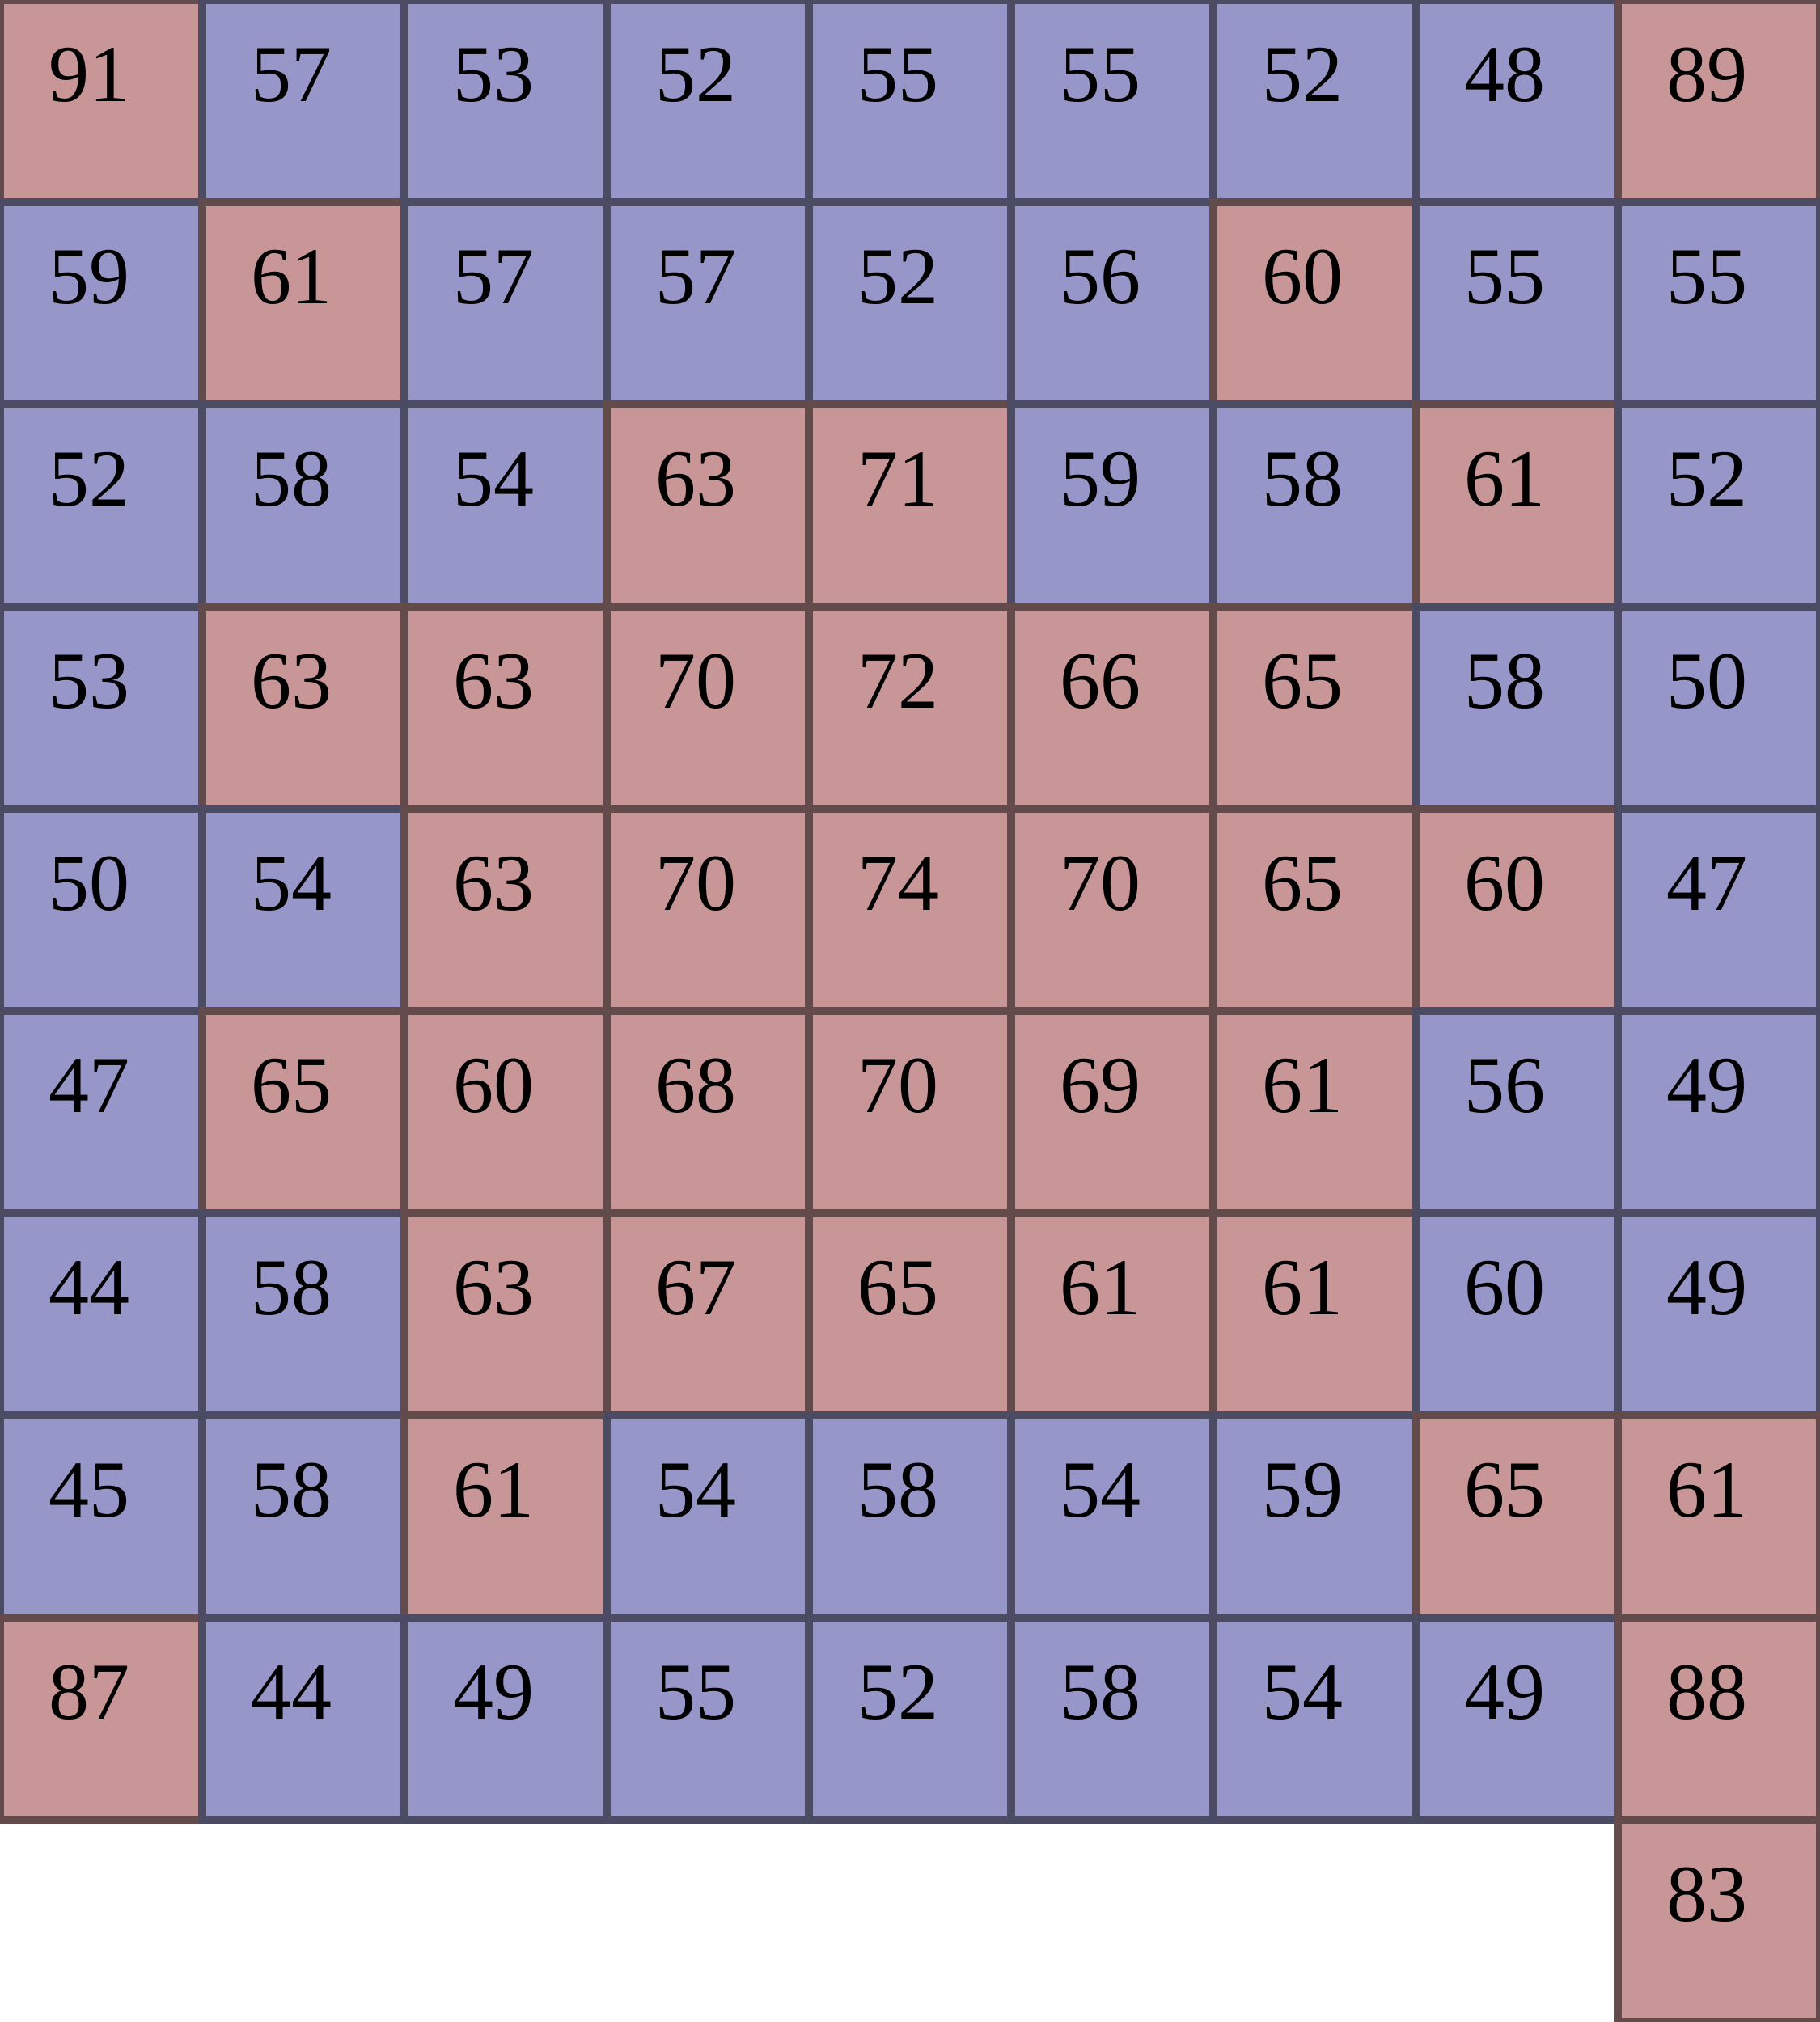
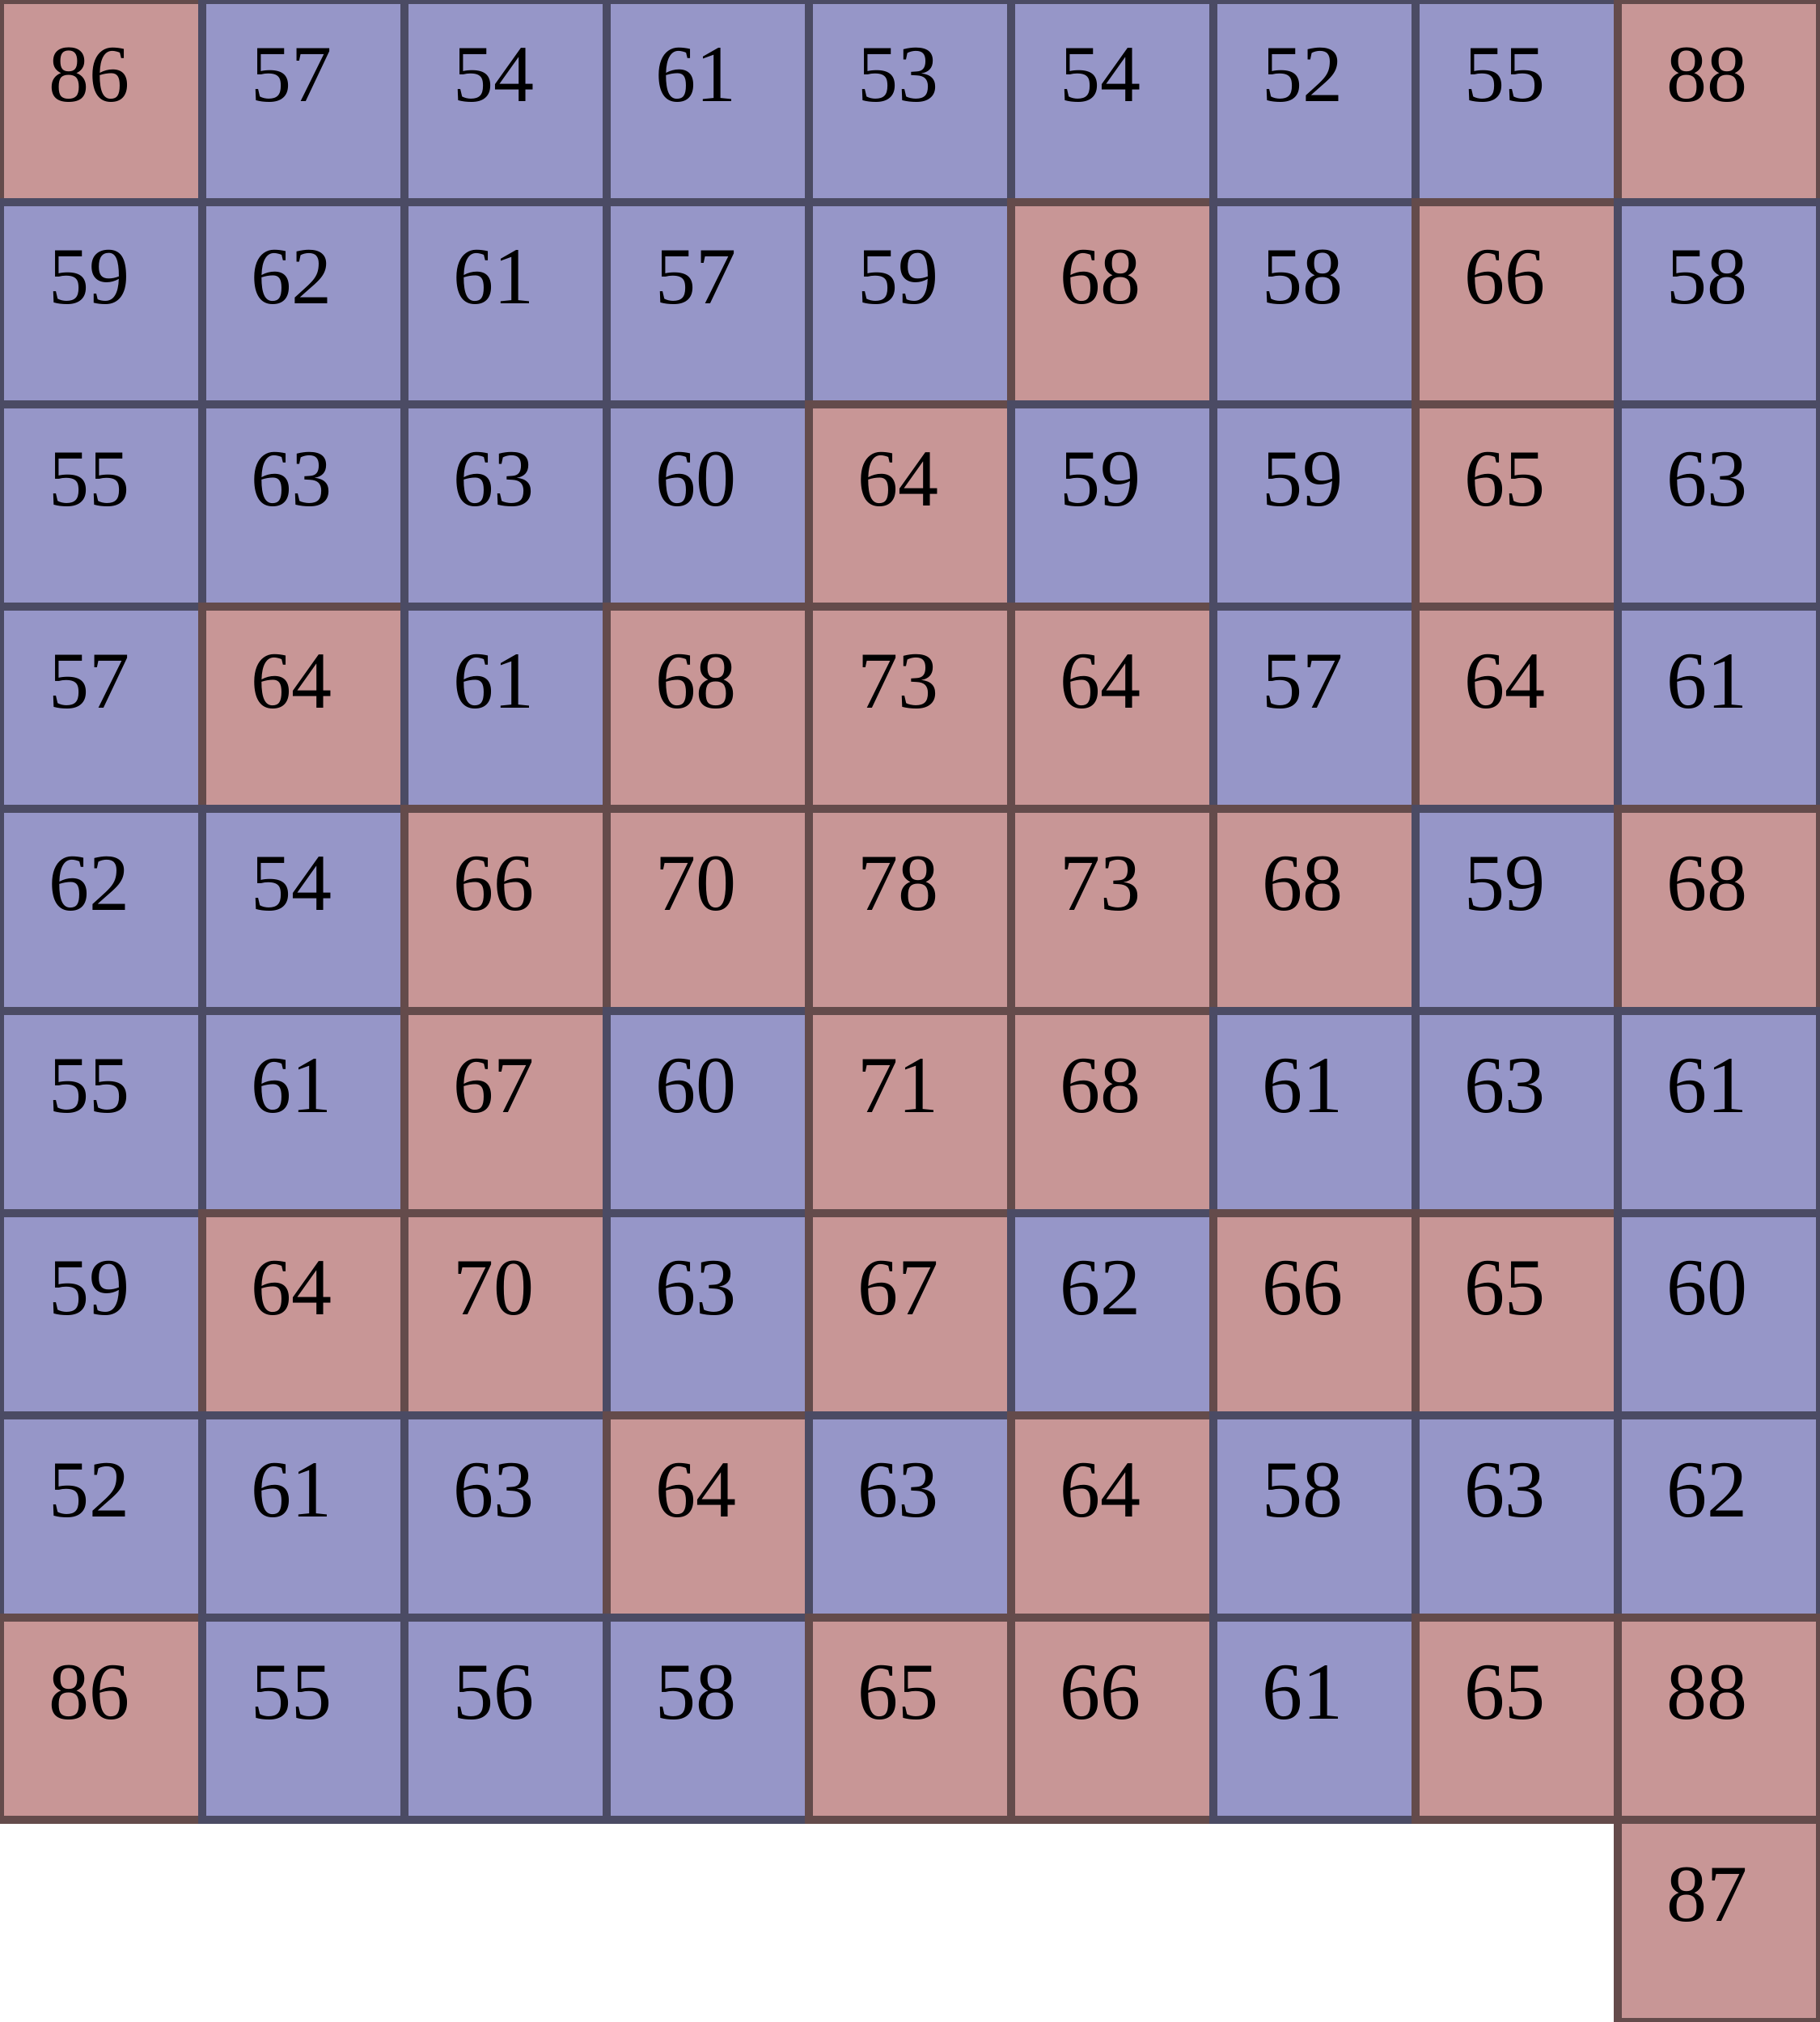
<svg xmlns="http://www.w3.org/2000/svg" version="1.1" width="450" height="500">
  <rect x="0" y="0" width="50" height="50" fill="rgb(200,150,150)" stroke-width="2" stroke="rgb(100,75,75)" />
-   <text x="12" y="25" style="font-size: 20px; ">91</text>
+   <text x="12" y="25" style="font-size: 20px; ">86</text>
  <rect x="50" y="0" width="50" height="50" fill="rgb(150,150,200)" stroke-width="2" stroke="rgb(75,75,100)" />
  <text x="62" y="25" style="font-size: 20px; ">57</text>
  <rect x="100" y="0" width="50" height="50" fill="rgb(150,150,200)" stroke-width="2" stroke="rgb(75,75,100)" />
-   <text x="112" y="25" style="font-size: 20px; ">53</text>
+   <text x="112" y="25" style="font-size: 20px; ">54</text>
  <rect x="150" y="0" width="50" height="50" fill="rgb(150,150,200)" stroke-width="2" stroke="rgb(75,75,100)" />
-   <text x="162" y="25" style="font-size: 20px; ">52</text>
+   <text x="162" y="25" style="font-size: 20px; ">61</text>
  <rect x="200" y="0" width="50" height="50" fill="rgb(150,150,200)" stroke-width="2" stroke="rgb(75,75,100)" />
-   <text x="212" y="25" style="font-size: 20px; ">55</text>
+   <text x="212" y="25" style="font-size: 20px; ">53</text>
  <rect x="250" y="0" width="50" height="50" fill="rgb(150,150,200)" stroke-width="2" stroke="rgb(75,75,100)" />
-   <text x="262" y="25" style="font-size: 20px; ">55</text>
+   <text x="262" y="25" style="font-size: 20px; ">54</text>
  <rect x="300" y="0" width="50" height="50" fill="rgb(150,150,200)" stroke-width="2" stroke="rgb(75,75,100)" />
  <text x="312" y="25" style="font-size: 20px; ">52</text>
  <rect x="350" y="0" width="50" height="50" fill="rgb(150,150,200)" stroke-width="2" stroke="rgb(75,75,100)" />
-   <text x="362" y="25" style="font-size: 20px; ">48</text>
+   <text x="362" y="25" style="font-size: 20px; ">55</text>
  <rect x="400" y="0" width="50" height="50" fill="rgb(200,150,150)" stroke-width="2" stroke="rgb(100,75,75)" />
-   <text x="412" y="25" style="font-size: 20px; ">89</text>
+   <text x="412" y="25" style="font-size: 20px; ">88</text>
  <rect x="0" y="50" width="50" height="50" fill="rgb(150,150,200)" stroke-width="2" stroke="rgb(75,75,100)" />
  <text x="12" y="75" style="font-size: 20px; ">59</text>
-   <rect x="50" y="50" width="50" height="50" fill="rgb(200,150,150)" stroke-width="2" stroke="rgb(100,75,75)" />
-   <text x="62" y="75" style="font-size: 20px; ">61</text>
+   <rect x="50" y="50" width="50" height="50" fill="rgb(150,150,200)" stroke-width="2" stroke="rgb(75,75,100)" />
+   <text x="62" y="75" style="font-size: 20px; ">62</text>
  <rect x="100" y="50" width="50" height="50" fill="rgb(150,150,200)" stroke-width="2" stroke="rgb(75,75,100)" />
-   <text x="112" y="75" style="font-size: 20px; ">57</text>
+   <text x="112" y="75" style="font-size: 20px; ">61</text>
  <rect x="150" y="50" width="50" height="50" fill="rgb(150,150,200)" stroke-width="2" stroke="rgb(75,75,100)" />
  <text x="162" y="75" style="font-size: 20px; ">57</text>
  <rect x="200" y="50" width="50" height="50" fill="rgb(150,150,200)" stroke-width="2" stroke="rgb(75,75,100)" />
-   <text x="212" y="75" style="font-size: 20px; ">52</text>
-   <rect x="250" y="50" width="50" height="50" fill="rgb(150,150,200)" stroke-width="2" stroke="rgb(75,75,100)" />
-   <text x="262" y="75" style="font-size: 20px; ">56</text>
-   <rect x="300" y="50" width="50" height="50" fill="rgb(200,150,150)" stroke-width="2" stroke="rgb(100,75,75)" />
-   <text x="312" y="75" style="font-size: 20px; ">60</text>
-   <rect x="350" y="50" width="50" height="50" fill="rgb(150,150,200)" stroke-width="2" stroke="rgb(75,75,100)" />
-   <text x="362" y="75" style="font-size: 20px; ">55</text>
+   <text x="212" y="75" style="font-size: 20px; ">59</text>
+   <rect x="250" y="50" width="50" height="50" fill="rgb(200,150,150)" stroke-width="2" stroke="rgb(100,75,75)" />
+   <text x="262" y="75" style="font-size: 20px; ">68</text>
+   <rect x="300" y="50" width="50" height="50" fill="rgb(150,150,200)" stroke-width="2" stroke="rgb(75,75,100)" />
+   <text x="312" y="75" style="font-size: 20px; ">58</text>
+   <rect x="350" y="50" width="50" height="50" fill="rgb(200,150,150)" stroke-width="2" stroke="rgb(100,75,75)" />
+   <text x="362" y="75" style="font-size: 20px; ">66</text>
  <rect x="400" y="50" width="50" height="50" fill="rgb(150,150,200)" stroke-width="2" stroke="rgb(75,75,100)" />
-   <text x="412" y="75" style="font-size: 20px; ">55</text>
+   <text x="412" y="75" style="font-size: 20px; ">58</text>
  <rect x="0" y="100" width="50" height="50" fill="rgb(150,150,200)" stroke-width="2" stroke="rgb(75,75,100)" />
-   <text x="12" y="125" style="font-size: 20px; ">52</text>
+   <text x="12" y="125" style="font-size: 20px; ">55</text>
  <rect x="50" y="100" width="50" height="50" fill="rgb(150,150,200)" stroke-width="2" stroke="rgb(75,75,100)" />
-   <text x="62" y="125" style="font-size: 20px; ">58</text>
+   <text x="62" y="125" style="font-size: 20px; ">63</text>
  <rect x="100" y="100" width="50" height="50" fill="rgb(150,150,200)" stroke-width="2" stroke="rgb(75,75,100)" />
-   <text x="112" y="125" style="font-size: 20px; ">54</text>
-   <rect x="150" y="100" width="50" height="50" fill="rgb(200,150,150)" stroke-width="2" stroke="rgb(100,75,75)" />
-   <text x="162" y="125" style="font-size: 20px; ">63</text>
+   <text x="112" y="125" style="font-size: 20px; ">63</text>
+   <rect x="150" y="100" width="50" height="50" fill="rgb(150,150,200)" stroke-width="2" stroke="rgb(75,75,100)" />
+   <text x="162" y="125" style="font-size: 20px; ">60</text>
  <rect x="200" y="100" width="50" height="50" fill="rgb(200,150,150)" stroke-width="2" stroke="rgb(100,75,75)" />
-   <text x="212" y="125" style="font-size: 20px; ">71</text>
+   <text x="212" y="125" style="font-size: 20px; ">64</text>
  <rect x="250" y="100" width="50" height="50" fill="rgb(150,150,200)" stroke-width="2" stroke="rgb(75,75,100)" />
  <text x="262" y="125" style="font-size: 20px; ">59</text>
  <rect x="300" y="100" width="50" height="50" fill="rgb(150,150,200)" stroke-width="2" stroke="rgb(75,75,100)" />
-   <text x="312" y="125" style="font-size: 20px; ">58</text>
+   <text x="312" y="125" style="font-size: 20px; ">59</text>
  <rect x="350" y="100" width="50" height="50" fill="rgb(200,150,150)" stroke-width="2" stroke="rgb(100,75,75)" />
-   <text x="362" y="125" style="font-size: 20px; ">61</text>
+   <text x="362" y="125" style="font-size: 20px; ">65</text>
  <rect x="400" y="100" width="50" height="50" fill="rgb(150,150,200)" stroke-width="2" stroke="rgb(75,75,100)" />
-   <text x="412" y="125" style="font-size: 20px; ">52</text>
+   <text x="412" y="125" style="font-size: 20px; ">63</text>
  <rect x="0" y="150" width="50" height="50" fill="rgb(150,150,200)" stroke-width="2" stroke="rgb(75,75,100)" />
-   <text x="12" y="175" style="font-size: 20px; ">53</text>
+   <text x="12" y="175" style="font-size: 20px; ">57</text>
  <rect x="50" y="150" width="50" height="50" fill="rgb(200,150,150)" stroke-width="2" stroke="rgb(100,75,75)" />
-   <text x="62" y="175" style="font-size: 20px; ">63</text>
-   <rect x="100" y="150" width="50" height="50" fill="rgb(200,150,150)" stroke-width="2" stroke="rgb(100,75,75)" />
-   <text x="112" y="175" style="font-size: 20px; ">63</text>
+   <text x="62" y="175" style="font-size: 20px; ">64</text>
+   <rect x="100" y="150" width="50" height="50" fill="rgb(150,150,200)" stroke-width="2" stroke="rgb(75,75,100)" />
+   <text x="112" y="175" style="font-size: 20px; ">61</text>
  <rect x="150" y="150" width="50" height="50" fill="rgb(200,150,150)" stroke-width="2" stroke="rgb(100,75,75)" />
-   <text x="162" y="175" style="font-size: 20px; ">70</text>
+   <text x="162" y="175" style="font-size: 20px; ">68</text>
  <rect x="200" y="150" width="50" height="50" fill="rgb(200,150,150)" stroke-width="2" stroke="rgb(100,75,75)" />
-   <text x="212" y="175" style="font-size: 20px; ">72</text>
+   <text x="212" y="175" style="font-size: 20px; ">73</text>
  <rect x="250" y="150" width="50" height="50" fill="rgb(200,150,150)" stroke-width="2" stroke="rgb(100,75,75)" />
-   <text x="262" y="175" style="font-size: 20px; ">66</text>
-   <rect x="300" y="150" width="50" height="50" fill="rgb(200,150,150)" stroke-width="2" stroke="rgb(100,75,75)" />
-   <text x="312" y="175" style="font-size: 20px; ">65</text>
-   <rect x="350" y="150" width="50" height="50" fill="rgb(150,150,200)" stroke-width="2" stroke="rgb(75,75,100)" />
-   <text x="362" y="175" style="font-size: 20px; ">58</text>
+   <text x="262" y="175" style="font-size: 20px; ">64</text>
+   <rect x="300" y="150" width="50" height="50" fill="rgb(150,150,200)" stroke-width="2" stroke="rgb(75,75,100)" />
+   <text x="312" y="175" style="font-size: 20px; ">57</text>
+   <rect x="350" y="150" width="50" height="50" fill="rgb(200,150,150)" stroke-width="2" stroke="rgb(100,75,75)" />
+   <text x="362" y="175" style="font-size: 20px; ">64</text>
  <rect x="400" y="150" width="50" height="50" fill="rgb(150,150,200)" stroke-width="2" stroke="rgb(75,75,100)" />
-   <text x="412" y="175" style="font-size: 20px; ">50</text>
+   <text x="412" y="175" style="font-size: 20px; ">61</text>
  <rect x="0" y="200" width="50" height="50" fill="rgb(150,150,200)" stroke-width="2" stroke="rgb(75,75,100)" />
-   <text x="12" y="225" style="font-size: 20px; ">50</text>
+   <text x="12" y="225" style="font-size: 20px; ">62</text>
  <rect x="50" y="200" width="50" height="50" fill="rgb(150,150,200)" stroke-width="2" stroke="rgb(75,75,100)" />
  <text x="62" y="225" style="font-size: 20px; ">54</text>
  <rect x="100" y="200" width="50" height="50" fill="rgb(200,150,150)" stroke-width="2" stroke="rgb(100,75,75)" />
-   <text x="112" y="225" style="font-size: 20px; ">63</text>
+   <text x="112" y="225" style="font-size: 20px; ">66</text>
  <rect x="150" y="200" width="50" height="50" fill="rgb(200,150,150)" stroke-width="2" stroke="rgb(100,75,75)" />
  <text x="162" y="225" style="font-size: 20px; ">70</text>
  <rect x="200" y="200" width="50" height="50" fill="rgb(200,150,150)" stroke-width="2" stroke="rgb(100,75,75)" />
-   <text x="212" y="225" style="font-size: 20px; ">74</text>
+   <text x="212" y="225" style="font-size: 20px; ">78</text>
  <rect x="250" y="200" width="50" height="50" fill="rgb(200,150,150)" stroke-width="2" stroke="rgb(100,75,75)" />
-   <text x="262" y="225" style="font-size: 20px; ">70</text>
+   <text x="262" y="225" style="font-size: 20px; ">73</text>
  <rect x="300" y="200" width="50" height="50" fill="rgb(200,150,150)" stroke-width="2" stroke="rgb(100,75,75)" />
-   <text x="312" y="225" style="font-size: 20px; ">65</text>
-   <rect x="350" y="200" width="50" height="50" fill="rgb(200,150,150)" stroke-width="2" stroke="rgb(100,75,75)" />
-   <text x="362" y="225" style="font-size: 20px; ">60</text>
-   <rect x="400" y="200" width="50" height="50" fill="rgb(150,150,200)" stroke-width="2" stroke="rgb(75,75,100)" />
-   <text x="412" y="225" style="font-size: 20px; ">47</text>
+   <text x="312" y="225" style="font-size: 20px; ">68</text>
+   <rect x="350" y="200" width="50" height="50" fill="rgb(150,150,200)" stroke-width="2" stroke="rgb(75,75,100)" />
+   <text x="362" y="225" style="font-size: 20px; ">59</text>
+   <rect x="400" y="200" width="50" height="50" fill="rgb(200,150,150)" stroke-width="2" stroke="rgb(100,75,75)" />
+   <text x="412" y="225" style="font-size: 20px; ">68</text>
  <rect x="0" y="250" width="50" height="50" fill="rgb(150,150,200)" stroke-width="2" stroke="rgb(75,75,100)" />
-   <text x="12" y="275" style="font-size: 20px; ">47</text>
-   <rect x="50" y="250" width="50" height="50" fill="rgb(200,150,150)" stroke-width="2" stroke="rgb(100,75,75)" />
-   <text x="62" y="275" style="font-size: 20px; ">65</text>
+   <text x="12" y="275" style="font-size: 20px; ">55</text>
+   <rect x="50" y="250" width="50" height="50" fill="rgb(150,150,200)" stroke-width="2" stroke="rgb(75,75,100)" />
+   <text x="62" y="275" style="font-size: 20px; ">61</text>
  <rect x="100" y="250" width="50" height="50" fill="rgb(200,150,150)" stroke-width="2" stroke="rgb(100,75,75)" />
-   <text x="112" y="275" style="font-size: 20px; ">60</text>
-   <rect x="150" y="250" width="50" height="50" fill="rgb(200,150,150)" stroke-width="2" stroke="rgb(100,75,75)" />
-   <text x="162" y="275" style="font-size: 20px; ">68</text>
+   <text x="112" y="275" style="font-size: 20px; ">67</text>
+   <rect x="150" y="250" width="50" height="50" fill="rgb(150,150,200)" stroke-width="2" stroke="rgb(75,75,100)" />
+   <text x="162" y="275" style="font-size: 20px; ">60</text>
  <rect x="200" y="250" width="50" height="50" fill="rgb(200,150,150)" stroke-width="2" stroke="rgb(100,75,75)" />
-   <text x="212" y="275" style="font-size: 20px; ">70</text>
+   <text x="212" y="275" style="font-size: 20px; ">71</text>
  <rect x="250" y="250" width="50" height="50" fill="rgb(200,150,150)" stroke-width="2" stroke="rgb(100,75,75)" />
-   <text x="262" y="275" style="font-size: 20px; ">69</text>
-   <rect x="300" y="250" width="50" height="50" fill="rgb(200,150,150)" stroke-width="2" stroke="rgb(100,75,75)" />
+   <text x="262" y="275" style="font-size: 20px; ">68</text>
+   <rect x="300" y="250" width="50" height="50" fill="rgb(150,150,200)" stroke-width="2" stroke="rgb(75,75,100)" />
  <text x="312" y="275" style="font-size: 20px; ">61</text>
  <rect x="350" y="250" width="50" height="50" fill="rgb(150,150,200)" stroke-width="2" stroke="rgb(75,75,100)" />
-   <text x="362" y="275" style="font-size: 20px; ">56</text>
+   <text x="362" y="275" style="font-size: 20px; ">63</text>
  <rect x="400" y="250" width="50" height="50" fill="rgb(150,150,200)" stroke-width="2" stroke="rgb(75,75,100)" />
-   <text x="412" y="275" style="font-size: 20px; ">49</text>
+   <text x="412" y="275" style="font-size: 20px; ">61</text>
  <rect x="0" y="300" width="50" height="50" fill="rgb(150,150,200)" stroke-width="2" stroke="rgb(75,75,100)" />
-   <text x="12" y="325" style="font-size: 20px; ">44</text>
-   <rect x="50" y="300" width="50" height="50" fill="rgb(150,150,200)" stroke-width="2" stroke="rgb(75,75,100)" />
-   <text x="62" y="325" style="font-size: 20px; ">58</text>
+   <text x="12" y="325" style="font-size: 20px; ">59</text>
+   <rect x="50" y="300" width="50" height="50" fill="rgb(200,150,150)" stroke-width="2" stroke="rgb(100,75,75)" />
+   <text x="62" y="325" style="font-size: 20px; ">64</text>
  <rect x="100" y="300" width="50" height="50" fill="rgb(200,150,150)" stroke-width="2" stroke="rgb(100,75,75)" />
-   <text x="112" y="325" style="font-size: 20px; ">63</text>
-   <rect x="150" y="300" width="50" height="50" fill="rgb(200,150,150)" stroke-width="2" stroke="rgb(100,75,75)" />
-   <text x="162" y="325" style="font-size: 20px; ">67</text>
+   <text x="112" y="325" style="font-size: 20px; ">70</text>
+   <rect x="150" y="300" width="50" height="50" fill="rgb(150,150,200)" stroke-width="2" stroke="rgb(75,75,100)" />
+   <text x="162" y="325" style="font-size: 20px; ">63</text>
  <rect x="200" y="300" width="50" height="50" fill="rgb(200,150,150)" stroke-width="2" stroke="rgb(100,75,75)" />
-   <text x="212" y="325" style="font-size: 20px; ">65</text>
-   <rect x="250" y="300" width="50" height="50" fill="rgb(200,150,150)" stroke-width="2" stroke="rgb(100,75,75)" />
-   <text x="262" y="325" style="font-size: 20px; ">61</text>
+   <text x="212" y="325" style="font-size: 20px; ">67</text>
+   <rect x="250" y="300" width="50" height="50" fill="rgb(150,150,200)" stroke-width="2" stroke="rgb(75,75,100)" />
+   <text x="262" y="325" style="font-size: 20px; ">62</text>
  <rect x="300" y="300" width="50" height="50" fill="rgb(200,150,150)" stroke-width="2" stroke="rgb(100,75,75)" />
-   <text x="312" y="325" style="font-size: 20px; ">61</text>
-   <rect x="350" y="300" width="50" height="50" fill="rgb(150,150,200)" stroke-width="2" stroke="rgb(75,75,100)" />
-   <text x="362" y="325" style="font-size: 20px; ">60</text>
+   <text x="312" y="325" style="font-size: 20px; ">66</text>
+   <rect x="350" y="300" width="50" height="50" fill="rgb(200,150,150)" stroke-width="2" stroke="rgb(100,75,75)" />
+   <text x="362" y="325" style="font-size: 20px; ">65</text>
  <rect x="400" y="300" width="50" height="50" fill="rgb(150,150,200)" stroke-width="2" stroke="rgb(75,75,100)" />
-   <text x="412" y="325" style="font-size: 20px; ">49</text>
+   <text x="412" y="325" style="font-size: 20px; ">60</text>
  <rect x="0" y="350" width="50" height="50" fill="rgb(150,150,200)" stroke-width="2" stroke="rgb(75,75,100)" />
-   <text x="12" y="375" style="font-size: 20px; ">45</text>
+   <text x="12" y="375" style="font-size: 20px; ">52</text>
  <rect x="50" y="350" width="50" height="50" fill="rgb(150,150,200)" stroke-width="2" stroke="rgb(75,75,100)" />
-   <text x="62" y="375" style="font-size: 20px; ">58</text>
-   <rect x="100" y="350" width="50" height="50" fill="rgb(200,150,150)" stroke-width="2" stroke="rgb(100,75,75)" />
-   <text x="112" y="375" style="font-size: 20px; ">61</text>
-   <rect x="150" y="350" width="50" height="50" fill="rgb(150,150,200)" stroke-width="2" stroke="rgb(75,75,100)" />
-   <text x="162" y="375" style="font-size: 20px; ">54</text>
+   <text x="62" y="375" style="font-size: 20px; ">61</text>
+   <rect x="100" y="350" width="50" height="50" fill="rgb(150,150,200)" stroke-width="2" stroke="rgb(75,75,100)" />
+   <text x="112" y="375" style="font-size: 20px; ">63</text>
+   <rect x="150" y="350" width="50" height="50" fill="rgb(200,150,150)" stroke-width="2" stroke="rgb(100,75,75)" />
+   <text x="162" y="375" style="font-size: 20px; ">64</text>
  <rect x="200" y="350" width="50" height="50" fill="rgb(150,150,200)" stroke-width="2" stroke="rgb(75,75,100)" />
-   <text x="212" y="375" style="font-size: 20px; ">58</text>
-   <rect x="250" y="350" width="50" height="50" fill="rgb(150,150,200)" stroke-width="2" stroke="rgb(75,75,100)" />
-   <text x="262" y="375" style="font-size: 20px; ">54</text>
+   <text x="212" y="375" style="font-size: 20px; ">63</text>
+   <rect x="250" y="350" width="50" height="50" fill="rgb(200,150,150)" stroke-width="2" stroke="rgb(100,75,75)" />
+   <text x="262" y="375" style="font-size: 20px; ">64</text>
  <rect x="300" y="350" width="50" height="50" fill="rgb(150,150,200)" stroke-width="2" stroke="rgb(75,75,100)" />
-   <text x="312" y="375" style="font-size: 20px; ">59</text>
-   <rect x="350" y="350" width="50" height="50" fill="rgb(200,150,150)" stroke-width="2" stroke="rgb(100,75,75)" />
-   <text x="362" y="375" style="font-size: 20px; ">65</text>
-   <rect x="400" y="350" width="50" height="50" fill="rgb(200,150,150)" stroke-width="2" stroke="rgb(100,75,75)" />
-   <text x="412" y="375" style="font-size: 20px; ">61</text>
+   <text x="312" y="375" style="font-size: 20px; ">58</text>
+   <rect x="350" y="350" width="50" height="50" fill="rgb(150,150,200)" stroke-width="2" stroke="rgb(75,75,100)" />
+   <text x="362" y="375" style="font-size: 20px; ">63</text>
+   <rect x="400" y="350" width="50" height="50" fill="rgb(150,150,200)" stroke-width="2" stroke="rgb(75,75,100)" />
+   <text x="412" y="375" style="font-size: 20px; ">62</text>
  <rect x="0" y="400" width="50" height="50" fill="rgb(200,150,150)" stroke-width="2" stroke="rgb(100,75,75)" />
-   <text x="12" y="425" style="font-size: 20px; ">87</text>
+   <text x="12" y="425" style="font-size: 20px; ">86</text>
  <rect x="50" y="400" width="50" height="50" fill="rgb(150,150,200)" stroke-width="2" stroke="rgb(75,75,100)" />
-   <text x="62" y="425" style="font-size: 20px; ">44</text>
+   <text x="62" y="425" style="font-size: 20px; ">55</text>
  <rect x="100" y="400" width="50" height="50" fill="rgb(150,150,200)" stroke-width="2" stroke="rgb(75,75,100)" />
-   <text x="112" y="425" style="font-size: 20px; ">49</text>
+   <text x="112" y="425" style="font-size: 20px; ">56</text>
  <rect x="150" y="400" width="50" height="50" fill="rgb(150,150,200)" stroke-width="2" stroke="rgb(75,75,100)" />
-   <text x="162" y="425" style="font-size: 20px; ">55</text>
-   <rect x="200" y="400" width="50" height="50" fill="rgb(150,150,200)" stroke-width="2" stroke="rgb(75,75,100)" />
-   <text x="212" y="425" style="font-size: 20px; ">52</text>
-   <rect x="250" y="400" width="50" height="50" fill="rgb(150,150,200)" stroke-width="2" stroke="rgb(75,75,100)" />
-   <text x="262" y="425" style="font-size: 20px; ">58</text>
+   <text x="162" y="425" style="font-size: 20px; ">58</text>
+   <rect x="200" y="400" width="50" height="50" fill="rgb(200,150,150)" stroke-width="2" stroke="rgb(100,75,75)" />
+   <text x="212" y="425" style="font-size: 20px; ">65</text>
+   <rect x="250" y="400" width="50" height="50" fill="rgb(200,150,150)" stroke-width="2" stroke="rgb(100,75,75)" />
+   <text x="262" y="425" style="font-size: 20px; ">66</text>
  <rect x="300" y="400" width="50" height="50" fill="rgb(150,150,200)" stroke-width="2" stroke="rgb(75,75,100)" />
-   <text x="312" y="425" style="font-size: 20px; ">54</text>
-   <rect x="350" y="400" width="50" height="50" fill="rgb(150,150,200)" stroke-width="2" stroke="rgb(75,75,100)" />
-   <text x="362" y="425" style="font-size: 20px; ">49</text>
+   <text x="312" y="425" style="font-size: 20px; ">61</text>
+   <rect x="350" y="400" width="50" height="50" fill="rgb(200,150,150)" stroke-width="2" stroke="rgb(100,75,75)" />
+   <text x="362" y="425" style="font-size: 20px; ">65</text>
  <rect x="400" y="400" width="50" height="50" fill="rgb(200,150,150)" stroke-width="2" stroke="rgb(100,75,75)" />
  <text x="412" y="425" style="font-size: 20px; ">88</text>
  <rect x="400" y="450" width="50" height="50" fill="rgb(200,150,150)" stroke-width="2" stroke="rgb(100,75,75)" />
-   <text x="412" y="475" style="font-size: 20px; ">83</text>
+   <text x="412" y="475" style="font-size: 20px; ">87</text>
</svg>
